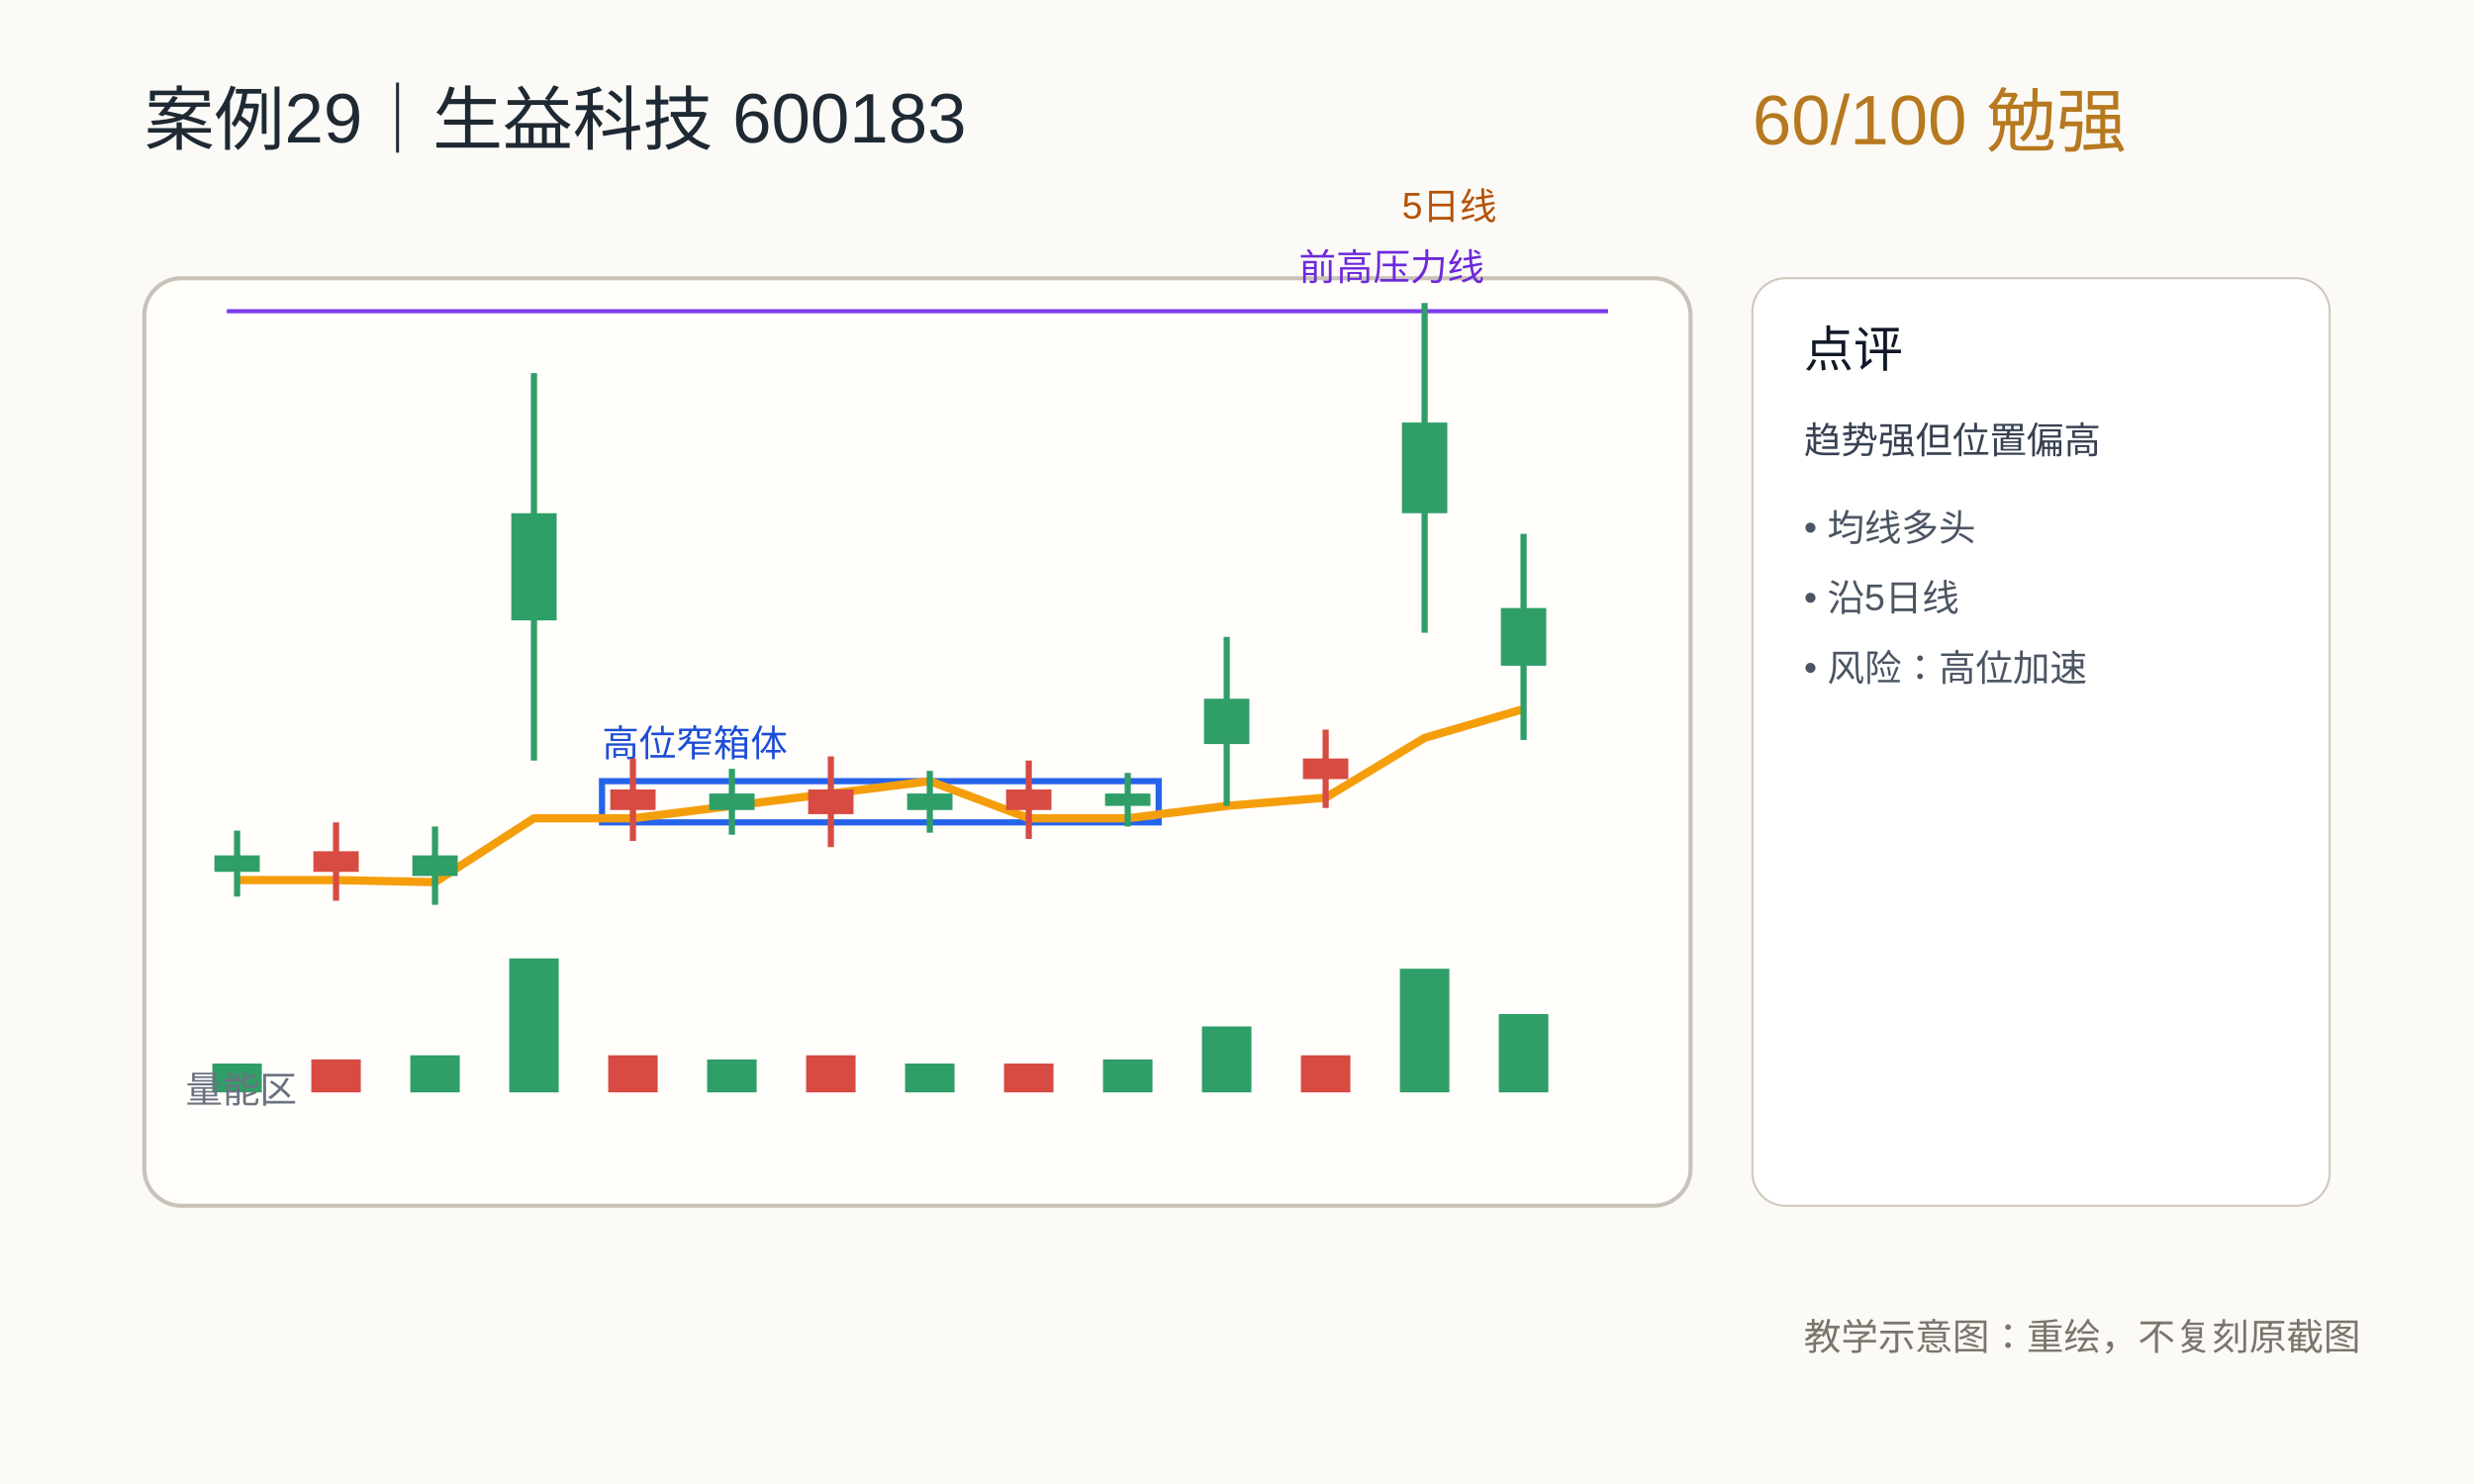
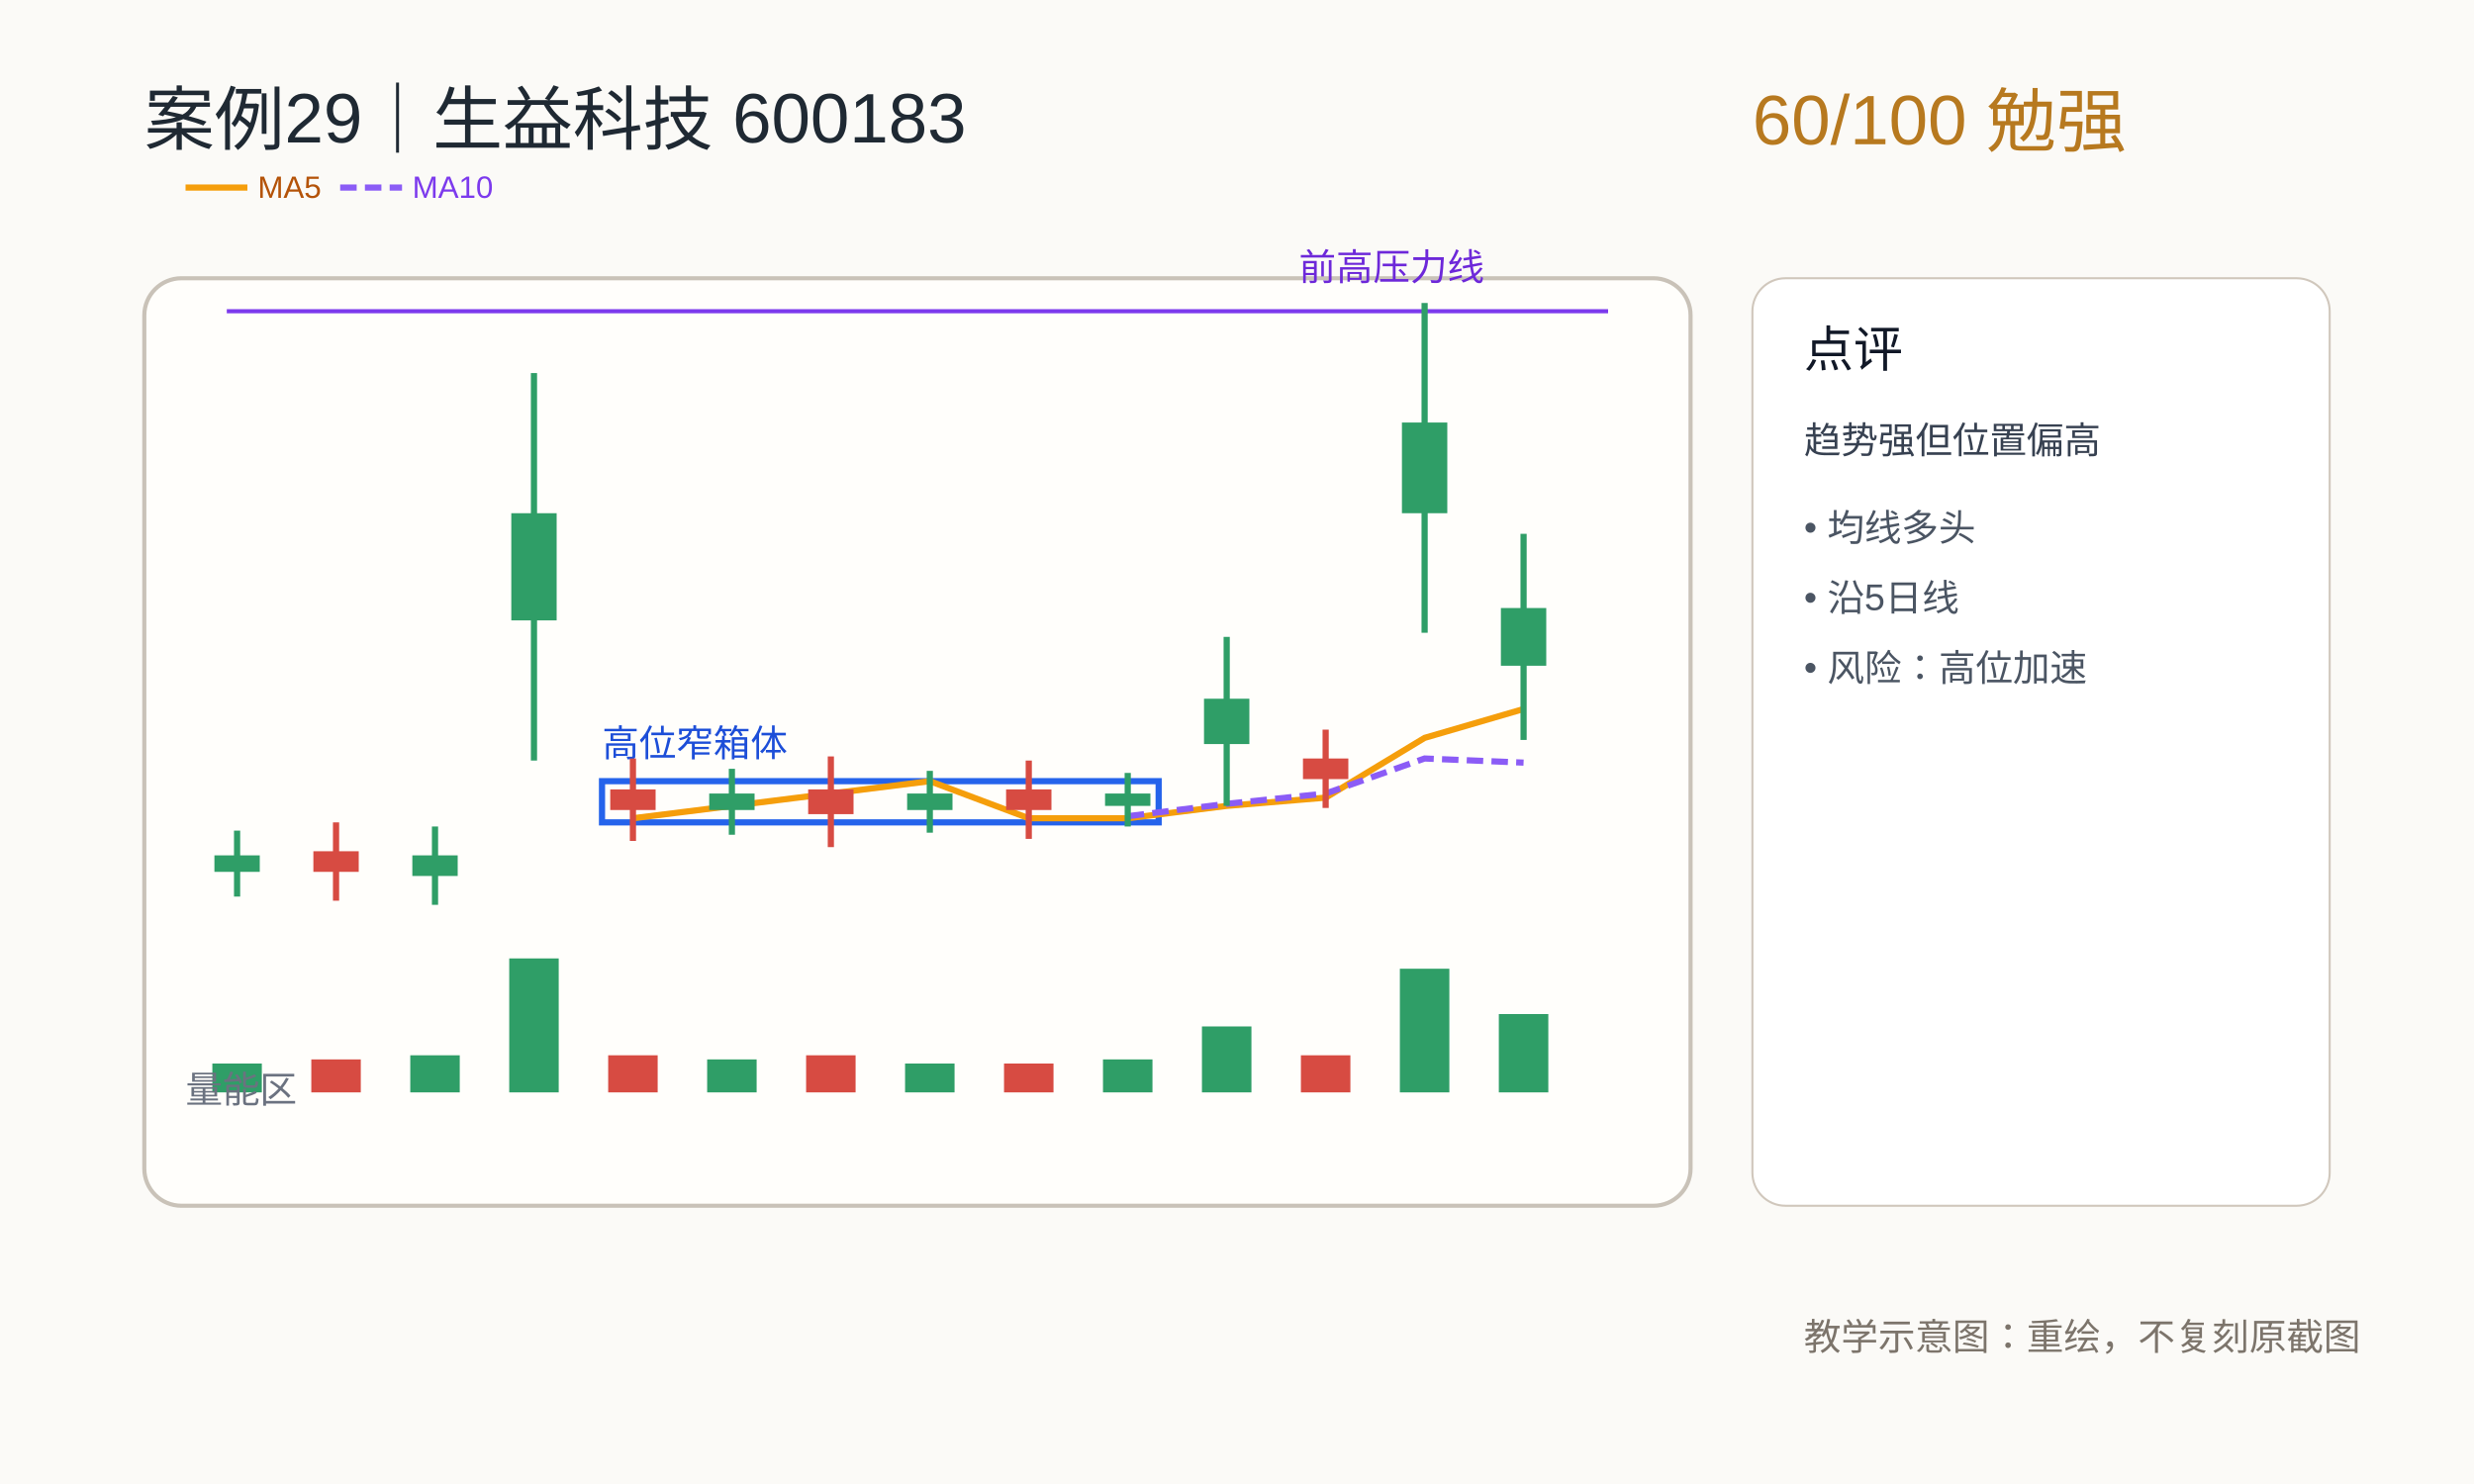
<svg xmlns="http://www.w3.org/2000/svg" width="1200" height="720" viewBox="0 0 1200 720">
  <rect width="1200" height="720" fill="#fbfaf7" />
  <rect x="70" y="135" width="750" height="450" rx="18" fill="#fffefb" stroke="#c9c2b8" stroke-width="2" />
  <text x="70" y="70" font-size="34" font-family="PingFang SC, Arial" fill="#1f2933">案例29｜生益科技 600183</text>
  <text x="850" y="70" font-size="34" font-family="PingFang SC, Arial" fill="#b7791f">60/100  勉强</text>
  <line x1="110" y1="151" x2="780" y2="151" stroke="#7c3aed" stroke-width="2" />
  <text x="630" y="136" font-size="18" font-family="PingFang SC, Arial" fill="#6d28d9">前高压力线</text>
  <rect x="292" y="379" width="270" height="20" fill="none" stroke="#2563eb" stroke-width="3" />
  <text x="292" y="367" font-size="18" font-family="PingFang SC, Arial" fill="#1d4ed8">高位窄箱体</text>
-   <polyline points="115,427 163,427 211,428 259,397 307,397 355,391 403,385 451,379 499,397 547,397 595,391 643,387 691,358 739,344" fill="none" stroke="#f59e0b" stroke-width="4" />
-   <text x="680" y="106" font-size="18" font-family="PingFang SC, Arial" fill="#b45309">5日线</text>
+   <polyline points="307,397 355,391 403,385 451,379 499,397 547,397 595,391 643,387 691,358 739,344" fill="none" stroke="#f59e0b" stroke-width="3" />
+   <polyline points="547,396 595,390 643,385 691,368 739,370" fill="none" stroke="#8b5cf6" stroke-width="3" stroke-dasharray="8,4" />
+   <line x1="90" y1="91" x2="120" y2="91" stroke="#f59e0b" stroke-width="3" />
+   <text x="125" y="96" font-size="15" font-family="PingFang SC, Arial" fill="#b45309">MA5</text>
+   <line x1="165" y1="91" x2="195" y2="91" stroke="#8b5cf6" stroke-width="3" stroke-dasharray="8,4" />
+   <text x="200" y="96" font-size="15" font-family="PingFang SC, Arial" fill="#7c3aed">MA10</text>
  <line x1="115" y1="403" x2="115" y2="435" stroke="#2f9e67" stroke-width="3" />
  <rect x="104" y="415" width="22" height="8" fill="#2f9e67" />
  <line x1="163" y1="399" x2="163" y2="437" stroke="#d74b42" stroke-width="3" />
  <rect x="152" y="413" width="22" height="10" fill="#d74b42" />
  <line x1="211" y1="401" x2="211" y2="439" stroke="#2f9e67" stroke-width="3" />
  <rect x="200" y="415" width="22" height="10" fill="#2f9e67" />
  <line x1="259" y1="181" x2="259" y2="369" stroke="#2f9e67" stroke-width="3" />
  <rect x="248" y="249" width="22" height="52" fill="#2f9e67" />
  <line x1="307" y1="368" x2="307" y2="408" stroke="#d74b42" stroke-width="3" />
  <rect x="296" y="383" width="22" height="10" fill="#d74b42" />
  <line x1="355" y1="373" x2="355" y2="405" stroke="#2f9e67" stroke-width="3" />
  <rect x="344" y="385" width="22" height="8" fill="#2f9e67" />
  <line x1="403" y1="367" x2="403" y2="411" stroke="#d74b42" stroke-width="3" />
  <rect x="392" y="383" width="22" height="12" fill="#d74b42" />
  <line x1="451" y1="374" x2="451" y2="404" stroke="#2f9e67" stroke-width="3" />
  <rect x="440" y="385" width="22" height="8" fill="#2f9e67" />
  <line x1="499" y1="369" x2="499" y2="407" stroke="#d74b42" stroke-width="3" />
  <rect x="488" y="383" width="22" height="10" fill="#d74b42" />
  <line x1="547" y1="375" x2="547" y2="401" stroke="#2f9e67" stroke-width="3" />
  <rect x="536" y="385" width="22" height="6" fill="#2f9e67" />
  <line x1="595" y1="309" x2="595" y2="391" stroke="#2f9e67" stroke-width="3" />
  <rect x="584" y="339" width="22" height="22" fill="#2f9e67" />
  <line x1="643" y1="354" x2="643" y2="392" stroke="#d74b42" stroke-width="3" />
  <rect x="632" y="368" width="22" height="10" fill="#d74b42" />
  <line x1="691" y1="147" x2="691" y2="307" stroke="#2f9e67" stroke-width="3" />
  <rect x="680" y="205" width="22" height="44" fill="#2f9e67" />
  <line x1="739" y1="259" x2="739" y2="359" stroke="#2f9e67" stroke-width="3" />
  <rect x="728" y="295" width="22" height="28" fill="#2f9e67" />
  <rect x="103" y="516" width="24" height="14" fill="#2f9e67" />
  <rect x="151" y="514" width="24" height="16" fill="#d74b42" />
  <rect x="199" y="512" width="24" height="18" fill="#2f9e67" />
  <rect x="247" y="465" width="24" height="65" fill="#2f9e67" />
  <rect x="295" y="512" width="24" height="18" fill="#d74b42" />
  <rect x="343" y="514" width="24" height="16" fill="#2f9e67" />
  <rect x="391" y="512" width="24" height="18" fill="#d74b42" />
  <rect x="439" y="516" width="24" height="14" fill="#2f9e67" />
  <rect x="487" y="516" width="24" height="14" fill="#d74b42" />
  <rect x="535" y="514" width="24" height="16" fill="#2f9e67" />
  <rect x="583" y="498" width="24" height="32" fill="#2f9e67" />
  <rect x="631" y="512" width="24" height="18" fill="#d74b42" />
  <rect x="679" y="470" width="24" height="60" fill="#2f9e67" />
  <rect x="727" y="492" width="24" height="38" fill="#2f9e67" />
  <text x="90" y="535" font-size="18" font-family="PingFang SC, Arial" fill="#6b7280">量能区</text>
  <rect x="850" y="135" width="280" height="450" rx="16" fill="#ffffff" stroke="#d0c7bc" />
  <text x="875" y="178" font-size="24" font-family="PingFang SC, Arial" fill="#111827">点评</text>
  <text x="875" y="220" font-size="18" font-family="PingFang SC, Arial" fill="#374151">趋势强但位置偏高</text>
  <text x="875" y="262" font-size="18" font-family="PingFang SC, Arial" fill="#4b5563">• 均线多头</text>
  <text x="875" y="296" font-size="18" font-family="PingFang SC, Arial" fill="#4b5563">• 沿5日线</text>
  <text x="875" y="330" font-size="18" font-family="PingFang SC, Arial" fill="#4b5563">• 风险：高位加速</text>
  <text x="875" y="655" font-size="18" font-family="PingFang SC, Arial" fill="#7c746b">教学示意图：重绘，不复刻原截图</text>
</svg>
